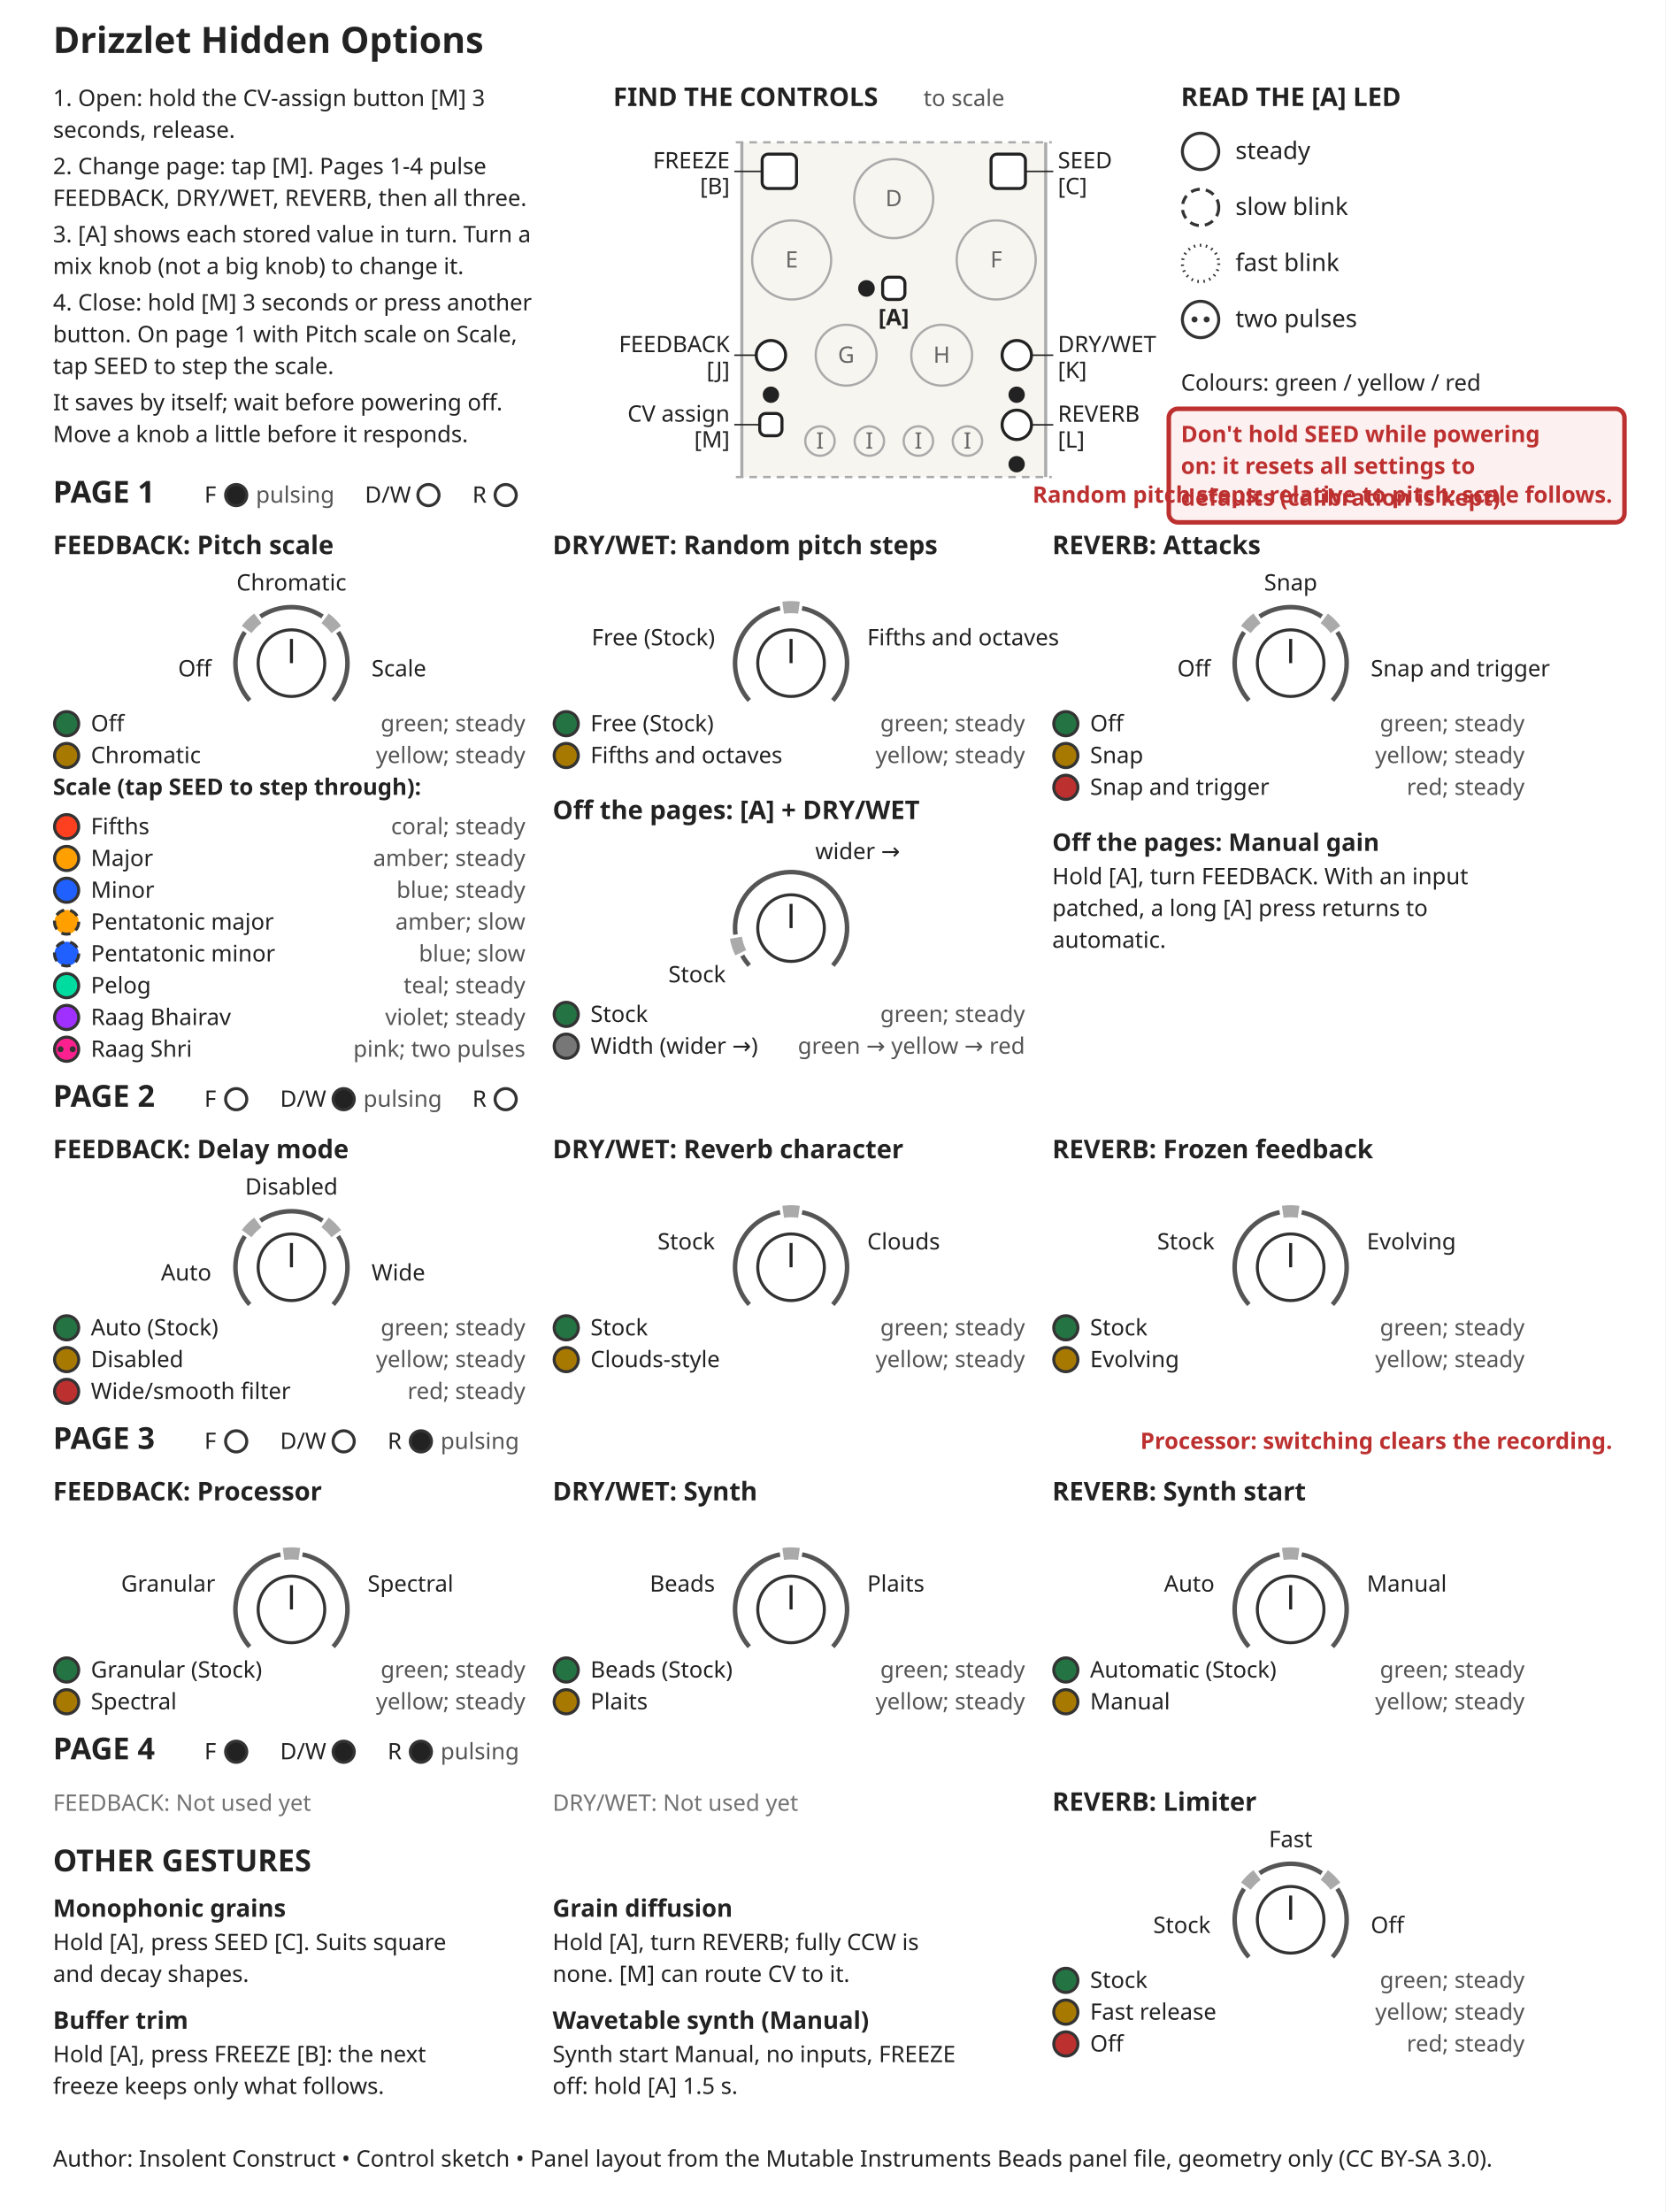
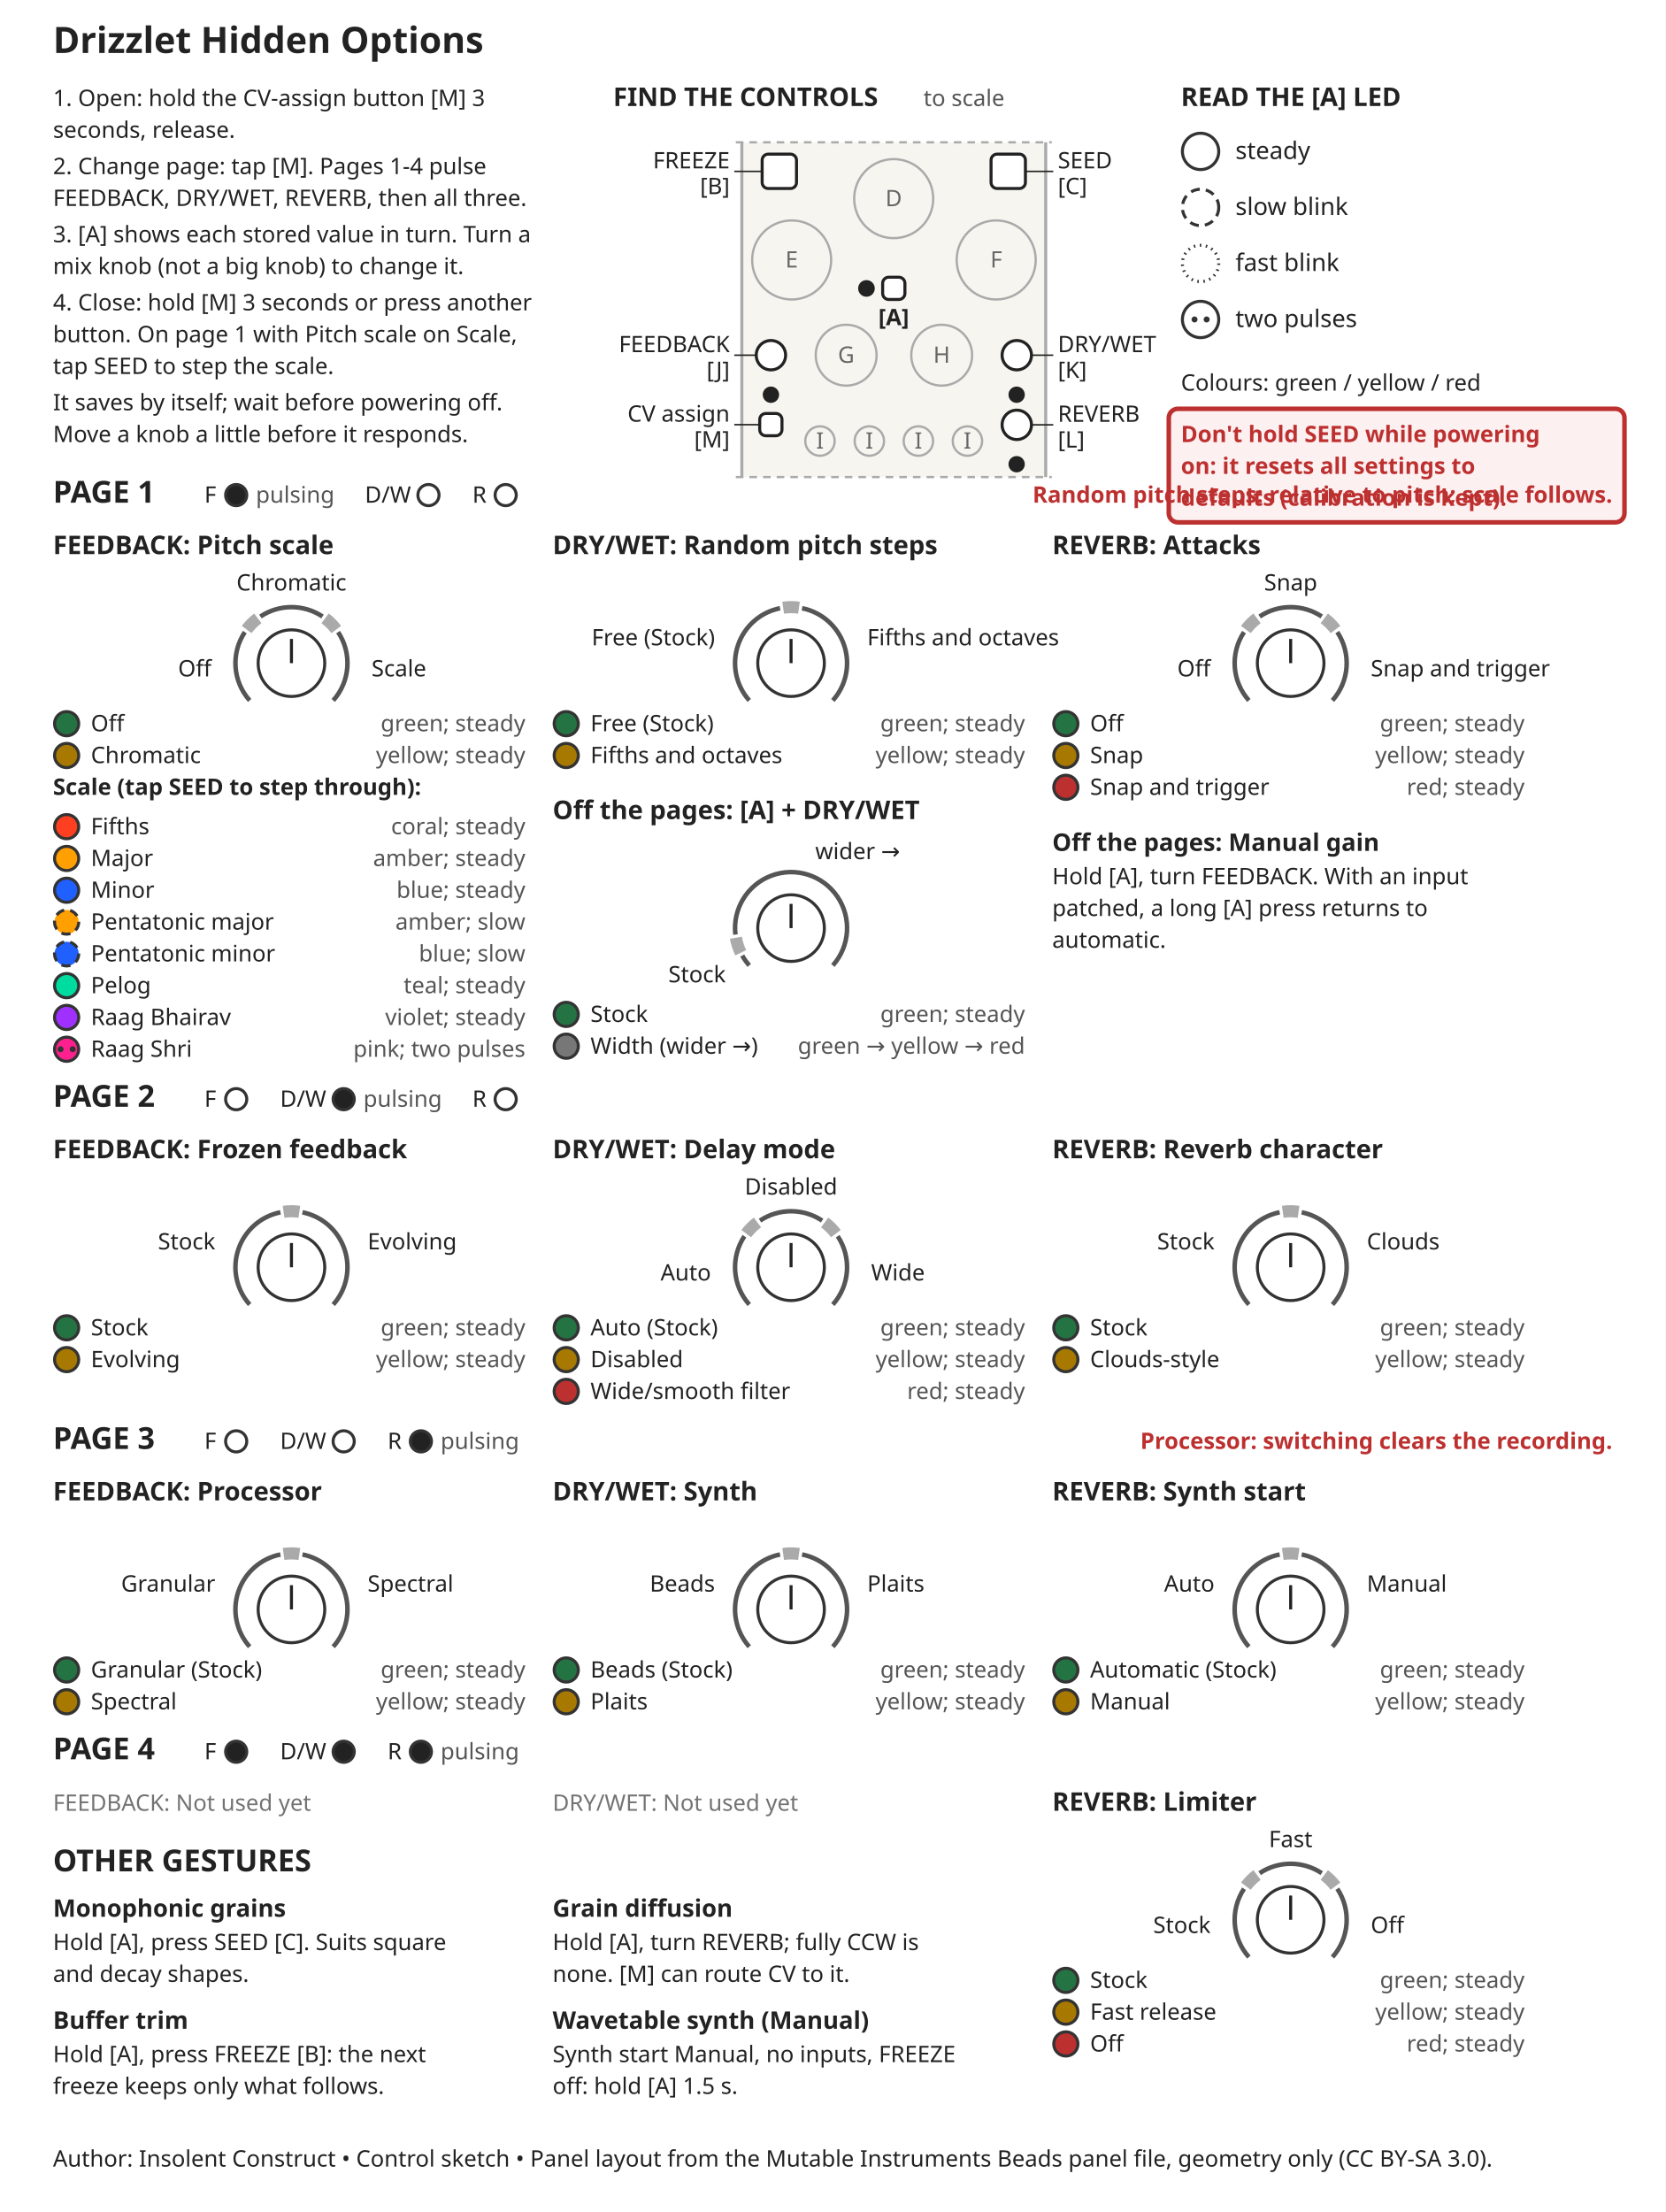
<svg xmlns="http://www.w3.org/2000/svg" width="190mm" height="252.35mm" viewBox="0 0 1100 1461" role="img" aria-labelledby="title desc">
  <rect width="100%" height="100%" fill="white" />
  <g font-family="sans-serif" fill="#222">
    <text x="35" y="35" font-size="24" font-weight="bold" fill="#222" text-anchor="start">Drizzlet Hidden Options</text>
    <text x="35" y="70" font-size="15" font-weight="normal" fill="#222" text-anchor="start">1. Open: hold the CV-assign button [M] 3</text>
    <text x="35" y="91" font-size="15" font-weight="normal" fill="#222" text-anchor="start">seconds, release.</text>
    <text x="35" y="115" font-size="15" font-weight="normal" fill="#222" text-anchor="start">2. Change page: tap [M]. Pages 1-4 pulse</text>
    <text x="35" y="136" font-size="15" font-weight="normal" fill="#222" text-anchor="start">FEEDBACK, DRY/WET, REVERB, then all three.</text>
    <text x="35" y="160" font-size="15" font-weight="normal" fill="#222" text-anchor="start">3. [A] shows each stored value in turn. Turn a</text>
    <text x="35" y="181" font-size="15" font-weight="normal" fill="#222" text-anchor="start">mix knob (not a big knob) to change it.</text>
    <text x="35" y="205" font-size="15" font-weight="normal" fill="#222" text-anchor="start">4. Close: hold [M] 3 seconds or press another</text>
    <text x="35" y="226" font-size="15" font-weight="normal" fill="#222" text-anchor="start">button. On page 1 with Pitch scale on Scale,</text>
    <text x="35" y="247" font-size="15" font-weight="normal" fill="#222" text-anchor="start">tap SEED to step the scale.</text>
    <text x="35" y="271" font-size="15" font-weight="normal" fill="#222" text-anchor="start">It saves by itself; wait before powering off.</text>
    <text x="35" y="292" font-size="15" font-weight="normal" fill="#222" text-anchor="start">Move a knob a little before it responds.</text>
    <text x="405" y="70" font-size="17" font-weight="bold" fill="#222" text-anchor="start">FIND THE CONTROLS</text>
    <text x="610" y="70" font-size="15" font-weight="normal" fill="#555" text-anchor="start">to scale</text>
    <rect x="490.0" y="94.0" width="200.7" height="221.1" fill="#f6f5f0" />
    <line x1="486.0" y1="94.0" x2="694.7" y2="94.0" stroke="#aaa" stroke-width="1.5" stroke-dasharray="5 4" />
    <line x1="486.0" y1="315.1" x2="694.7" y2="315.1" stroke="#aaa" stroke-width="1.5" stroke-dasharray="5 4" />
    <line x1="490.0" y1="94.0" x2="490.0" y2="315.1" stroke="#aaa" stroke-width="2" />
    <line x1="690.7" y1="94.0" x2="690.7" y2="315.1" stroke="#aaa" stroke-width="2" />
    <circle cx="541.6" cy="291.3" r="9.7" fill="none" stroke="#aaa" stroke-width="1.5" />
    <text x="541.6" y="296.3" font-size="15" font-weight="normal" fill="#666" text-anchor="middle">I</text>
    <circle cx="574.2" cy="291.3" r="9.7" fill="none" stroke="#aaa" stroke-width="1.5" />
    <text x="574.2" y="296.3" font-size="15" font-weight="normal" fill="#666" text-anchor="middle">I</text>
    <circle cx="606.6" cy="291.3" r="9.7" fill="none" stroke="#aaa" stroke-width="1.5" />
    <text x="606.6" y="296.3" font-size="15" font-weight="normal" fill="#666" text-anchor="middle">I</text>
    <circle cx="639.0" cy="291.3" r="9.7" fill="none" stroke="#aaa" stroke-width="1.5" />
    <text x="639.0" y="296.3" font-size="15" font-weight="normal" fill="#666" text-anchor="middle">I</text>
    <circle cx="558.9" cy="234.6" r="20.1" fill="none" stroke="#aaa" stroke-width="1.5" />
    <text x="558.9" y="239.6" font-size="15" font-weight="normal" fill="#666" text-anchor="middle">G</text>
    <circle cx="522.9" cy="171.7" r="26.1" fill="none" stroke="#aaa" stroke-width="1.5" />
    <text x="522.9" y="176.7" font-size="15" font-weight="normal" fill="#666" text-anchor="middle">E</text>
    <circle cx="658.0" cy="171.7" r="26.1" fill="none" stroke="#aaa" stroke-width="1.5" />
    <text x="658.0" y="176.7" font-size="15" font-weight="normal" fill="#666" text-anchor="middle">F</text>
    <rect x="583.0" y="183.1" width="14.7" height="14.7" rx="4" fill="white" stroke="#222" stroke-width="2" />
    <circle cx="572.3" cy="190.5" r="4.5" fill="#222" stroke="#222" stroke-width="2" />
    <rect x="501.8" y="273.1" width="14.7" height="14.7" rx="4" fill="white" stroke="#222" stroke-width="2" />
    <circle cx="622.0" cy="234.6" r="20.1" fill="none" stroke="#aaa" stroke-width="1.5" />
    <text x="622.0" y="239.6" font-size="15" font-weight="normal" fill="#666" text-anchor="middle">H</text>
    <circle cx="509.2" cy="234.6" r="9.7" fill="white" stroke="#222" stroke-width="2" />
    <circle cx="671.6" cy="234.6" r="9.7" fill="white" stroke="#222" stroke-width="2" />
    <circle cx="671.6" cy="280.6" r="9.7" fill="white" stroke="#222" stroke-width="2" />
    <circle cx="590.3" cy="131.2" r="26.1" fill="none" stroke="#aaa" stroke-width="1.5" />
    <text x="590.3" y="136.2" font-size="15" font-weight="normal" fill="#666" text-anchor="middle">D</text>
    <rect x="503.4" y="101.8" width="22.7" height="22.7" rx="4" fill="white" stroke="#222" stroke-width="2" />
    <rect x="654.6" y="101.8" width="22.7" height="22.7" rx="4" fill="white" stroke="#222" stroke-width="2" />
    <circle cx="509.2" cy="260.7" r="4.4" fill="#222" stroke="#222" stroke-width="2" />
    <circle cx="671.5" cy="260.7" r="4.4" fill="#222" stroke="#222" stroke-width="2" />
    <circle cx="671.5" cy="306.6" r="4.4" fill="#222" stroke="#222" stroke-width="2" />
    <text x="482.0" y="111.2" font-size="15" font-weight="normal" fill="#222" text-anchor="end">FREEZE</text>
    <text x="482.0" y="128.2" font-size="15" font-weight="normal" fill="#222" text-anchor="end">[B]</text>
    <line x1="485.0" y1="113.2" x2="503.4" y2="113.2" stroke="#222" stroke-width="1" />
    <text x="698.7" y="111.2" font-size="15" font-weight="normal" fill="#222" text-anchor="start">SEED</text>
    <text x="698.7" y="128.2" font-size="15" font-weight="normal" fill="#222" text-anchor="start">[C]</text>
    <line x1="695.7" y1="113.2" x2="677.3" y2="113.2" stroke="#222" stroke-width="1" />
    <text x="590.3" y="214.8" font-size="15" font-weight="bold" fill="#222" text-anchor="middle">[A]</text>
    <text x="482.0" y="232.6" font-size="15" font-weight="normal" fill="#222" text-anchor="end">FEEDBACK</text>
    <text x="482.0" y="249.6" font-size="15" font-weight="normal" fill="#222" text-anchor="end">[J]</text>
    <line x1="485.0" y1="234.6" x2="499.6" y2="234.6" stroke="#222" stroke-width="1" />
    <text x="482.0" y="278.5" font-size="15" font-weight="normal" fill="#222" text-anchor="end">CV assign</text>
    <text x="482.0" y="295.5" font-size="15" font-weight="normal" fill="#222" text-anchor="end">[M]</text>
    <line x1="485.0" y1="280.5" x2="501.8" y2="280.5" stroke="#222" stroke-width="1" />
    <text x="698.7" y="232.6" font-size="15" font-weight="normal" fill="#222" text-anchor="start">DRY/WET</text>
    <text x="698.7" y="249.6" font-size="15" font-weight="normal" fill="#222" text-anchor="start">[K]</text>
    <line x1="695.7" y1="234.6" x2="681.2" y2="234.6" stroke="#222" stroke-width="1" />
    <text x="698.7" y="278.6" font-size="15" font-weight="normal" fill="#222" text-anchor="start">REVERB</text>
    <text x="698.7" y="295.6" font-size="15" font-weight="normal" fill="#222" text-anchor="start">[L]</text>
    <line x1="695.7" y1="280.6" x2="681.2" y2="280.6" stroke="#222" stroke-width="1" />
    <text x="780" y="70" font-size="17" font-weight="bold" fill="#222" text-anchor="start">READ THE [A] LED</text>
    <circle cx="793" cy="100" r="12" fill="white" stroke="#333" stroke-width="2" />
    <text x="816" y="105" font-size="16" font-weight="normal" fill="#222" text-anchor="start">steady</text>
    <circle cx="793" cy="137" r="12" fill="white" stroke="#333" stroke-width="2" stroke-dasharray="6 4" />
    <text x="816" y="142" font-size="16" font-weight="normal" fill="#222" text-anchor="start">slow blink</text>
    <circle cx="793" cy="174" r="12" fill="white" stroke="#333" stroke-width="2" stroke-dasharray="1 3" />
    <text x="816" y="179" font-size="16" font-weight="normal" fill="#222" text-anchor="start">fast blink</text>
    <circle cx="793" cy="211" r="12" fill="white" stroke="#333" stroke-width="2" />
    <circle cx="789" cy="211" r="1" fill="#222" stroke="#333" stroke-width="2" />
    <circle cx="797" cy="211" r="1" fill="#222" stroke="#333" stroke-width="2" />
    <text x="816" y="216" font-size="16" font-weight="normal" fill="#222" text-anchor="start">two pulses</text>
    <text x="780" y="258" font-size="15" font-weight="normal" fill="#222" text-anchor="start">Colours: green / yellow / red</text>
    <rect x="772" y="270" width="301" height="75" rx="6" fill="#fdf0f0" stroke="#bd3030" stroke-width="3" />
    <text x="780" y="292" font-size="15" font-weight="bold" fill="#bd3030" text-anchor="start">Don't hold SEED while powering</text>
    <text x="780" y="313" font-size="15" font-weight="bold" fill="#bd3030" text-anchor="start">on: it resets all settings to</text>
    <text x="780" y="334" font-size="15" font-weight="bold" fill="#bd3030" text-anchor="start">defaults (calibration is kept).</text>
    <text x="35" y="332" font-size="20" font-weight="bold" fill="#222" text-anchor="start">PAGE 1</text>
    <text x="135" y="332" font-size="15" font-weight="normal" fill="#222" text-anchor="start">F</text>
    <circle cx="156" cy="327" r="7" fill="#222" stroke="#333" stroke-width="2" />
    <text x="169" y="332" font-size="15" font-weight="normal" fill="#555" text-anchor="start">pulsing</text>
    <text x="241" y="332" font-size="15" font-weight="normal" fill="#222" text-anchor="start">D/W</text>
    <circle cx="283" cy="327" r="7" fill="white" stroke="#333" stroke-width="2" />
    <text x="312" y="332" font-size="15" font-weight="normal" fill="#222" text-anchor="start">R</text>
    <circle cx="334" cy="327" r="7" fill="white" stroke="#333" stroke-width="2" />
    <text x="1065" y="332" font-size="15" font-weight="bold" fill="#bd3030" text-anchor="end">Random pitch steps: relative to pitch; scale follows.</text>
    <text x="35" y="366" font-size="17" font-weight="bold" fill="#222" text-anchor="start">FEEDBACK: Pitch scale</text>
    <circle cx="192.5" cy="438" r="22" fill="white" stroke="#333" stroke-width="2" />
    <path d="M 192.5 438 v -16" stroke="#222" stroke-width="2" />
    <path d="M 164.900 462.642 A 37 37 0 0 1 161.703 417.492" fill="none" stroke="#555" stroke-width="3" />
    <text x="139.63" y="446.74" font-size="15" font-weight="normal" fill="#222" text-anchor="end">Off</text>
    <path d="M 171.992 407.203 A 37 37 0 0 1 213.008 407.203" fill="none" stroke="#555" stroke-width="3" />
    <text x="192.5" y="390.0" font-size="15" font-weight="normal" fill="#222" text-anchor="middle">Chromatic</text>
    <path d="M 223.297 417.492 A 37 37 0 0 1 220.100 462.642" fill="none" stroke="#555" stroke-width="3" />
    <text x="245.37" y="446.74" font-size="15" font-weight="normal" fill="#222" text-anchor="start">Scale</text>
    <path d="M 162.912 415.784 A 37 37 0 0 1 170.284 408.412" fill="none" stroke="#aaa" stroke-width="8" />
    <path d="M 214.716 408.412 A 37 37 0 0 1 222.088 415.784" fill="none" stroke="#aaa" stroke-width="8" />
    <circle cx="44" cy="478" r="8" fill="#247443" stroke="#333" stroke-width="2" />
    <text x="60" y="483" font-size="15" font-weight="normal" fill="#222" text-anchor="start">Off</text>
    <text x="347" y="483" font-size="15" font-weight="normal" fill="#555" text-anchor="end">green; steady</text>
    <circle cx="44" cy="499" r="8" fill="#a87900" stroke="#333" stroke-width="2" />
    <text x="60" y="504" font-size="15" font-weight="normal" fill="#222" text-anchor="start">Chromatic</text>
    <text x="347" y="504" font-size="15" font-weight="normal" fill="#555" text-anchor="end">yellow; steady</text>
    <text x="35" y="525" font-size="15" font-weight="bold" fill="#222" text-anchor="start">Scale (tap SEED to step through):</text>
    <circle cx="44" cy="546" r="8" fill="#ff4020" stroke="#333" stroke-width="2" />
    <text x="60" y="551" font-size="15" font-weight="normal" fill="#222" text-anchor="start">Fifths</text>
    <text x="347" y="551" font-size="15" font-weight="normal" fill="#555" text-anchor="end">coral; steady</text>
    <circle cx="44" cy="567" r="8" fill="#ffa000" stroke="#333" stroke-width="2" />
    <text x="60" y="572" font-size="15" font-weight="normal" fill="#222" text-anchor="start">Major</text>
    <text x="347" y="572" font-size="15" font-weight="normal" fill="#555" text-anchor="end">amber; steady</text>
    <circle cx="44" cy="588" r="8" fill="#2060ff" stroke="#333" stroke-width="2" />
    <text x="60" y="593" font-size="15" font-weight="normal" fill="#222" text-anchor="start">Minor</text>
    <text x="347" y="593" font-size="15" font-weight="normal" fill="#555" text-anchor="end">blue; steady</text>
    <circle cx="44" cy="609" r="8" fill="#ffa000" stroke="#333" stroke-width="2" stroke-dasharray="6 4" />
    <text x="60" y="614" font-size="15" font-weight="normal" fill="#222" text-anchor="start">Pentatonic major</text>
    <text x="347" y="614" font-size="15" font-weight="normal" fill="#555" text-anchor="end">amber; slow</text>
    <circle cx="44" cy="630" r="8" fill="#2060ff" stroke="#333" stroke-width="2" stroke-dasharray="6 4" />
    <text x="60" y="635" font-size="15" font-weight="normal" fill="#222" text-anchor="start">Pentatonic minor</text>
    <text x="347" y="635" font-size="15" font-weight="normal" fill="#555" text-anchor="end">blue; slow</text>
    <circle cx="44" cy="651" r="8" fill="#00dca0" stroke="#333" stroke-width="2" />
    <text x="60" y="656" font-size="15" font-weight="normal" fill="#222" text-anchor="start">Pelog</text>
    <text x="347" y="656" font-size="15" font-weight="normal" fill="#555" text-anchor="end">teal; steady</text>
    <circle cx="44" cy="672" r="8" fill="#a030ff" stroke="#333" stroke-width="2" />
    <text x="60" y="677" font-size="15" font-weight="normal" fill="#222" text-anchor="start">Raag Bhairav</text>
    <text x="347" y="677" font-size="15" font-weight="normal" fill="#555" text-anchor="end">violet; steady</text>
    <circle cx="44" cy="693" r="8" fill="#ff2090" stroke="#333" stroke-width="2" />
    <circle cx="40" cy="693" r="1" fill="#222" stroke="#333" stroke-width="2" />
    <circle cx="48" cy="693" r="1" fill="#222" stroke="#333" stroke-width="2" />
    <text x="60" y="698" font-size="15" font-weight="normal" fill="#222" text-anchor="start">Raag Shri</text>
    <text x="347" y="698" font-size="15" font-weight="normal" fill="#555" text-anchor="end">pink; two pulses</text>
    <text x="365" y="366" font-size="17" font-weight="bold" fill="#222" text-anchor="start">DRY/WET: Random pitch steps</text>
    <circle cx="522.5" cy="438" r="22" fill="white" stroke="#333" stroke-width="2" />
    <path d="M 522.5 438 v -16" stroke="#222" stroke-width="2" />
    <path d="M 494.900 462.642 A 37 37 0 0 1 515.225 401.722" fill="none" stroke="#555" stroke-width="3" />
    <text x="472.22" y="426.23" font-size="15" font-weight="normal" fill="#222" text-anchor="end">Free (Stock)</text>
    <path d="M 529.775 401.722 A 37 37 0 0 1 550.100 462.642" fill="none" stroke="#555" stroke-width="3" />
    <text x="572.78" y="426.23" font-size="15" font-weight="normal" fill="#222" text-anchor="start">Fifths and octaves</text>
    <path d="M 517.287 401.369 A 37 37 0 0 1 527.713 401.369" fill="none" stroke="#aaa" stroke-width="8" />
    <circle cx="374" cy="478" r="8" fill="#247443" stroke="#333" stroke-width="2" />
    <text x="390" y="483" font-size="15" font-weight="normal" fill="#222" text-anchor="start">Free (Stock)</text>
    <text x="677" y="483" font-size="15" font-weight="normal" fill="#555" text-anchor="end">green; steady</text>
    <circle cx="374" cy="499" r="8" fill="#a87900" stroke="#333" stroke-width="2" />
    <text x="390" y="504" font-size="15" font-weight="normal" fill="#222" text-anchor="start">Fifths and octaves</text>
    <text x="677" y="504" font-size="15" font-weight="normal" fill="#555" text-anchor="end">yellow; steady</text>
    <text x="695" y="366" font-size="17" font-weight="bold" fill="#222" text-anchor="start">REVERB: Attacks</text>
    <circle cx="852.5" cy="438" r="22" fill="white" stroke="#333" stroke-width="2" />
    <path d="M 852.5 438 v -16" stroke="#222" stroke-width="2" />
    <path d="M 824.900 462.642 A 37 37 0 0 1 821.703 417.492" fill="none" stroke="#555" stroke-width="3" />
    <text x="799.63" y="446.74" font-size="15" font-weight="normal" fill="#222" text-anchor="end">Off</text>
    <path d="M 831.992 407.203 A 37 37 0 0 1 873.008 407.203" fill="none" stroke="#555" stroke-width="3" />
    <text x="852.5" y="390.0" font-size="15" font-weight="normal" fill="#222" text-anchor="middle">Snap</text>
    <path d="M 883.297 417.492 A 37 37 0 0 1 880.100 462.642" fill="none" stroke="#555" stroke-width="3" />
    <text x="905.37" y="446.74" font-size="15" font-weight="normal" fill="#222" text-anchor="start">Snap and trigger</text>
    <path d="M 822.912 415.784 A 37 37 0 0 1 830.284 408.412" fill="none" stroke="#aaa" stroke-width="8" />
    <path d="M 874.716 408.412 A 37 37 0 0 1 882.088 415.784" fill="none" stroke="#aaa" stroke-width="8" />
    <circle cx="704" cy="478" r="8" fill="#247443" stroke="#333" stroke-width="2" />
    <text x="720" y="483" font-size="15" font-weight="normal" fill="#222" text-anchor="start">Off</text>
    <text x="1007" y="483" font-size="15" font-weight="normal" fill="#555" text-anchor="end">green; steady</text>
    <circle cx="704" cy="499" r="8" fill="#a87900" stroke="#333" stroke-width="2" />
    <text x="720" y="504" font-size="15" font-weight="normal" fill="#222" text-anchor="start">Snap</text>
    <text x="1007" y="504" font-size="15" font-weight="normal" fill="#555" text-anchor="end">yellow; steady</text>
    <circle cx="704" cy="520" r="8" fill="#bd3030" stroke="#333" stroke-width="2" />
    <text x="720" y="525" font-size="15" font-weight="normal" fill="#222" text-anchor="start">Snap and trigger</text>
    <text x="1007" y="525" font-size="15" font-weight="normal" fill="#555" text-anchor="end">red; steady</text>
    <text x="365" y="541" font-size="17" font-weight="bold" fill="#222" text-anchor="start">Off the pages: [A] + DRY/WET</text>
    <circle cx="522.5" cy="613" r="22" fill="white" stroke="#333" stroke-width="2" />
    <path d="M 522.5 613 v -16" stroke="#222" stroke-width="2" />
    <path d="M 494.900 637.642 A 37 37 0 0 1 490.246 631.130" fill="none" stroke="#555" stroke-width="3" />
    <text x="479.38" y="648.81" font-size="15" font-weight="normal" fill="#222" text-anchor="end">Stock</text>
    <path d="M 485.750 617.291 A 37 37 0 1 1 550.100 637.642" fill="none" stroke="#555" stroke-width="3" />
    <text x="538.48" y="567.47" font-size="15" font-weight="normal" fill="#222" text-anchor="start">wider →</text>
    <path d="M 489.273 629.278 A 37 37 0 0 1 486.051 619.361" fill="none" stroke="#aaa" stroke-width="8" />
    <circle cx="374" cy="670" r="8" fill="#247443" stroke="#333" stroke-width="2" />
    <text x="390" y="675" font-size="15" font-weight="normal" fill="#222" text-anchor="start">Stock</text>
    <text x="677" y="675" font-size="15" font-weight="normal" fill="#555" text-anchor="end">green; steady</text>
    <circle cx="374" cy="691" r="8" fill="#777" stroke="#333" stroke-width="2" />
    <text x="390" y="696" font-size="15" font-weight="normal" fill="#222" text-anchor="start">Width (wider →)</text>
    <text x="677" y="696" font-size="15" font-weight="normal" fill="#555" text-anchor="end">green → yellow → red</text>
    <text x="695" y="562" font-size="16" font-weight="bold" fill="#222" text-anchor="start">Off the pages: Manual gain</text>
    <text x="695" y="584" font-size="15" font-weight="normal" fill="#222" text-anchor="start">Hold [A], turn FEEDBACK. With an input</text>
    <text x="695" y="605" font-size="15" font-weight="normal" fill="#222" text-anchor="start">patched, a long [A] press returns to</text>
    <text x="695" y="626" font-size="15" font-weight="normal" fill="#222" text-anchor="start">automatic.</text>
    <text x="35" y="731" font-size="20" font-weight="bold" fill="#222" text-anchor="start">PAGE 2</text>
    <text x="135" y="731" font-size="15" font-weight="normal" fill="#222" text-anchor="start">F</text>
    <circle cx="156" cy="726" r="7" fill="white" stroke="#333" stroke-width="2" />
    <text x="185" y="731" font-size="15" font-weight="normal" fill="#222" text-anchor="start">D/W</text>
    <circle cx="227" cy="726" r="7" fill="#222" stroke="#333" stroke-width="2" />
    <text x="240" y="731" font-size="15" font-weight="normal" fill="#555" text-anchor="start">pulsing</text>
    <text x="312" y="731" font-size="15" font-weight="normal" fill="#222" text-anchor="start">R</text>
    <circle cx="334" cy="726" r="7" fill="white" stroke="#333" stroke-width="2" />
-     <text x="35" y="765" font-size="17" font-weight="bold" fill="#222" text-anchor="start">FEEDBACK: Delay mode</text>
+     <text x="35" y="765" font-size="17" font-weight="bold" fill="#222" text-anchor="start">FEEDBACK: Frozen feedback</text>
    <circle cx="192.5" cy="837" r="22" fill="white" stroke="#333" stroke-width="2" />
    <path d="M 192.5 837 v -16" stroke="#222" stroke-width="2" />
-     <path d="M 164.900 861.642 A 37 37 0 0 1 161.703 816.492" fill="none" stroke="#555" stroke-width="3" />
-     <text x="139.63" y="845.74" font-size="15" font-weight="normal" fill="#222" text-anchor="end">Auto</text>
-     <path d="M 171.992 806.203 A 37 37 0 0 1 213.008 806.203" fill="none" stroke="#555" stroke-width="3" />
-     <text x="192.5" y="789.0" font-size="15" font-weight="normal" fill="#222" text-anchor="middle">Disabled</text>
-     <path d="M 223.297 816.492 A 37 37 0 0 1 220.100 861.642" fill="none" stroke="#555" stroke-width="3" />
-     <text x="245.37" y="845.74" font-size="15" font-weight="normal" fill="#222" text-anchor="start">Wide</text>
-     <path d="M 162.912 814.784 A 37 37 0 0 1 170.284 807.412" fill="none" stroke="#aaa" stroke-width="8" />
-     <path d="M 214.716 807.412 A 37 37 0 0 1 222.088 814.784" fill="none" stroke="#aaa" stroke-width="8" />
+     <path d="M 164.900 861.642 A 37 37 0 0 1 185.225 800.722" fill="none" stroke="#555" stroke-width="3" />
+     <text x="142.22" y="825.23" font-size="15" font-weight="normal" fill="#222" text-anchor="end">Stock</text>
+     <path d="M 199.775 800.722 A 37 37 0 0 1 220.100 861.642" fill="none" stroke="#555" stroke-width="3" />
+     <text x="242.78" y="825.23" font-size="15" font-weight="normal" fill="#222" text-anchor="start">Evolving</text>
+     <path d="M 187.287 800.369 A 37 37 0 0 1 197.713 800.369" fill="none" stroke="#aaa" stroke-width="8" />
    <circle cx="44" cy="877" r="8" fill="#247443" stroke="#333" stroke-width="2" />
-     <text x="60" y="882" font-size="15" font-weight="normal" fill="#222" text-anchor="start">Auto (Stock)</text>
+     <text x="60" y="882" font-size="15" font-weight="normal" fill="#222" text-anchor="start">Stock</text>
    <text x="347" y="882" font-size="15" font-weight="normal" fill="#555" text-anchor="end">green; steady</text>
    <circle cx="44" cy="898" r="8" fill="#a87900" stroke="#333" stroke-width="2" />
-     <text x="60" y="903" font-size="15" font-weight="normal" fill="#222" text-anchor="start">Disabled</text>
+     <text x="60" y="903" font-size="15" font-weight="normal" fill="#222" text-anchor="start">Evolving</text>
    <text x="347" y="903" font-size="15" font-weight="normal" fill="#555" text-anchor="end">yellow; steady</text>
-     <circle cx="44" cy="919" r="8" fill="#bd3030" stroke="#333" stroke-width="2" />
-     <text x="60" y="924" font-size="15" font-weight="normal" fill="#222" text-anchor="start">Wide/smooth filter</text>
-     <text x="347" y="924" font-size="15" font-weight="normal" fill="#555" text-anchor="end">red; steady</text>
-     <text x="365" y="765" font-size="17" font-weight="bold" fill="#222" text-anchor="start">DRY/WET: Reverb character</text>
+     <text x="365" y="765" font-size="17" font-weight="bold" fill="#222" text-anchor="start">DRY/WET: Delay mode</text>
    <circle cx="522.5" cy="837" r="22" fill="white" stroke="#333" stroke-width="2" />
    <path d="M 522.5 837 v -16" stroke="#222" stroke-width="2" />
-     <path d="M 494.900 861.642 A 37 37 0 0 1 515.225 800.722" fill="none" stroke="#555" stroke-width="3" />
-     <text x="472.22" y="825.23" font-size="15" font-weight="normal" fill="#222" text-anchor="end">Stock</text>
-     <path d="M 529.775 800.722 A 37 37 0 0 1 550.100 861.642" fill="none" stroke="#555" stroke-width="3" />
-     <text x="572.78" y="825.23" font-size="15" font-weight="normal" fill="#222" text-anchor="start">Clouds</text>
-     <path d="M 517.287 800.369 A 37 37 0 0 1 527.713 800.369" fill="none" stroke="#aaa" stroke-width="8" />
+     <path d="M 494.900 861.642 A 37 37 0 0 1 491.703 816.492" fill="none" stroke="#555" stroke-width="3" />
+     <text x="469.63" y="845.74" font-size="15" font-weight="normal" fill="#222" text-anchor="end">Auto</text>
+     <path d="M 501.992 806.203 A 37 37 0 0 1 543.008 806.203" fill="none" stroke="#555" stroke-width="3" />
+     <text x="522.5" y="789.0" font-size="15" font-weight="normal" fill="#222" text-anchor="middle">Disabled</text>
+     <path d="M 553.297 816.492 A 37 37 0 0 1 550.100 861.642" fill="none" stroke="#555" stroke-width="3" />
+     <text x="575.37" y="845.74" font-size="15" font-weight="normal" fill="#222" text-anchor="start">Wide</text>
+     <path d="M 492.912 814.784 A 37 37 0 0 1 500.284 807.412" fill="none" stroke="#aaa" stroke-width="8" />
+     <path d="M 544.716 807.412 A 37 37 0 0 1 552.088 814.784" fill="none" stroke="#aaa" stroke-width="8" />
    <circle cx="374" cy="877" r="8" fill="#247443" stroke="#333" stroke-width="2" />
-     <text x="390" y="882" font-size="15" font-weight="normal" fill="#222" text-anchor="start">Stock</text>
+     <text x="390" y="882" font-size="15" font-weight="normal" fill="#222" text-anchor="start">Auto (Stock)</text>
    <text x="677" y="882" font-size="15" font-weight="normal" fill="#555" text-anchor="end">green; steady</text>
    <circle cx="374" cy="898" r="8" fill="#a87900" stroke="#333" stroke-width="2" />
-     <text x="390" y="903" font-size="15" font-weight="normal" fill="#222" text-anchor="start">Clouds-style</text>
+     <text x="390" y="903" font-size="15" font-weight="normal" fill="#222" text-anchor="start">Disabled</text>
    <text x="677" y="903" font-size="15" font-weight="normal" fill="#555" text-anchor="end">yellow; steady</text>
-     <text x="695" y="765" font-size="17" font-weight="bold" fill="#222" text-anchor="start">REVERB: Frozen feedback</text>
+     <circle cx="374" cy="919" r="8" fill="#bd3030" stroke="#333" stroke-width="2" />
+     <text x="390" y="924" font-size="15" font-weight="normal" fill="#222" text-anchor="start">Wide/smooth filter</text>
+     <text x="677" y="924" font-size="15" font-weight="normal" fill="#555" text-anchor="end">red; steady</text>
+     <text x="695" y="765" font-size="17" font-weight="bold" fill="#222" text-anchor="start">REVERB: Reverb character</text>
    <circle cx="852.5" cy="837" r="22" fill="white" stroke="#333" stroke-width="2" />
    <path d="M 852.5 837 v -16" stroke="#222" stroke-width="2" />
    <path d="M 824.900 861.642 A 37 37 0 0 1 845.225 800.722" fill="none" stroke="#555" stroke-width="3" />
    <text x="802.22" y="825.23" font-size="15" font-weight="normal" fill="#222" text-anchor="end">Stock</text>
    <path d="M 859.775 800.722 A 37 37 0 0 1 880.100 861.642" fill="none" stroke="#555" stroke-width="3" />
-     <text x="902.78" y="825.23" font-size="15" font-weight="normal" fill="#222" text-anchor="start">Evolving</text>
+     <text x="902.78" y="825.23" font-size="15" font-weight="normal" fill="#222" text-anchor="start">Clouds</text>
    <path d="M 847.287 800.369 A 37 37 0 0 1 857.713 800.369" fill="none" stroke="#aaa" stroke-width="8" />
    <circle cx="704" cy="877" r="8" fill="#247443" stroke="#333" stroke-width="2" />
    <text x="720" y="882" font-size="15" font-weight="normal" fill="#222" text-anchor="start">Stock</text>
    <text x="1007" y="882" font-size="15" font-weight="normal" fill="#555" text-anchor="end">green; steady</text>
    <circle cx="704" cy="898" r="8" fill="#a87900" stroke="#333" stroke-width="2" />
-     <text x="720" y="903" font-size="15" font-weight="normal" fill="#222" text-anchor="start">Evolving</text>
+     <text x="720" y="903" font-size="15" font-weight="normal" fill="#222" text-anchor="start">Clouds-style</text>
    <text x="1007" y="903" font-size="15" font-weight="normal" fill="#555" text-anchor="end">yellow; steady</text>
    <text x="35" y="957" font-size="20" font-weight="bold" fill="#222" text-anchor="start">PAGE 3</text>
    <text x="135" y="957" font-size="15" font-weight="normal" fill="#222" text-anchor="start">F</text>
    <circle cx="156" cy="952" r="7" fill="white" stroke="#333" stroke-width="2" />
    <text x="185" y="957" font-size="15" font-weight="normal" fill="#222" text-anchor="start">D/W</text>
    <circle cx="227" cy="952" r="7" fill="white" stroke="#333" stroke-width="2" />
    <text x="256" y="957" font-size="15" font-weight="normal" fill="#222" text-anchor="start">R</text>
    <circle cx="278" cy="952" r="7" fill="#222" stroke="#333" stroke-width="2" />
    <text x="291" y="957" font-size="15" font-weight="normal" fill="#555" text-anchor="start">pulsing</text>
    <text x="1065" y="957" font-size="15" font-weight="bold" fill="#bd3030" text-anchor="end">Processor: switching clears the recording.</text>
    <text x="35" y="991" font-size="17" font-weight="bold" fill="#222" text-anchor="start">FEEDBACK: Processor</text>
    <circle cx="192.5" cy="1063" r="22" fill="white" stroke="#333" stroke-width="2" />
    <path d="M 192.5 1063 v -16" stroke="#222" stroke-width="2" />
    <path d="M 164.900 1087.642 A 37 37 0 0 1 185.225 1026.722" fill="none" stroke="#555" stroke-width="3" />
    <text x="142.22" y="1051.23" font-size="15" font-weight="normal" fill="#222" text-anchor="end">Granular</text>
    <path d="M 199.775 1026.722 A 37 37 0 0 1 220.100 1087.642" fill="none" stroke="#555" stroke-width="3" />
    <text x="242.78" y="1051.23" font-size="15" font-weight="normal" fill="#222" text-anchor="start">Spectral</text>
    <path d="M 187.287 1026.369 A 37 37 0 0 1 197.713 1026.369" fill="none" stroke="#aaa" stroke-width="8" />
    <circle cx="44" cy="1103" r="8" fill="#247443" stroke="#333" stroke-width="2" />
    <text x="60" y="1108" font-size="15" font-weight="normal" fill="#222" text-anchor="start">Granular (Stock)</text>
    <text x="347" y="1108" font-size="15" font-weight="normal" fill="#555" text-anchor="end">green; steady</text>
    <circle cx="44" cy="1124" r="8" fill="#a87900" stroke="#333" stroke-width="2" />
    <text x="60" y="1129" font-size="15" font-weight="normal" fill="#222" text-anchor="start">Spectral</text>
    <text x="347" y="1129" font-size="15" font-weight="normal" fill="#555" text-anchor="end">yellow; steady</text>
    <text x="365" y="991" font-size="17" font-weight="bold" fill="#222" text-anchor="start">DRY/WET: Synth</text>
    <circle cx="522.5" cy="1063" r="22" fill="white" stroke="#333" stroke-width="2" />
    <path d="M 522.5 1063 v -16" stroke="#222" stroke-width="2" />
    <path d="M 494.900 1087.642 A 37 37 0 0 1 515.225 1026.722" fill="none" stroke="#555" stroke-width="3" />
    <text x="472.22" y="1051.23" font-size="15" font-weight="normal" fill="#222" text-anchor="end">Beads</text>
    <path d="M 529.775 1026.722 A 37 37 0 0 1 550.100 1087.642" fill="none" stroke="#555" stroke-width="3" />
    <text x="572.78" y="1051.23" font-size="15" font-weight="normal" fill="#222" text-anchor="start">Plaits</text>
    <path d="M 517.287 1026.369 A 37 37 0 0 1 527.713 1026.369" fill="none" stroke="#aaa" stroke-width="8" />
    <circle cx="374" cy="1103" r="8" fill="#247443" stroke="#333" stroke-width="2" />
    <text x="390" y="1108" font-size="15" font-weight="normal" fill="#222" text-anchor="start">Beads (Stock)</text>
    <text x="677" y="1108" font-size="15" font-weight="normal" fill="#555" text-anchor="end">green; steady</text>
    <circle cx="374" cy="1124" r="8" fill="#a87900" stroke="#333" stroke-width="2" />
    <text x="390" y="1129" font-size="15" font-weight="normal" fill="#222" text-anchor="start">Plaits</text>
    <text x="677" y="1129" font-size="15" font-weight="normal" fill="#555" text-anchor="end">yellow; steady</text>
    <text x="695" y="991" font-size="17" font-weight="bold" fill="#222" text-anchor="start">REVERB: Synth start</text>
    <circle cx="852.5" cy="1063" r="22" fill="white" stroke="#333" stroke-width="2" />
    <path d="M 852.5 1063 v -16" stroke="#222" stroke-width="2" />
    <path d="M 824.900 1087.642 A 37 37 0 0 1 845.225 1026.722" fill="none" stroke="#555" stroke-width="3" />
    <text x="802.22" y="1051.23" font-size="15" font-weight="normal" fill="#222" text-anchor="end">Auto</text>
    <path d="M 859.775 1026.722 A 37 37 0 0 1 880.100 1087.642" fill="none" stroke="#555" stroke-width="3" />
    <text x="902.78" y="1051.23" font-size="15" font-weight="normal" fill="#222" text-anchor="start">Manual</text>
    <path d="M 847.287 1026.369 A 37 37 0 0 1 857.713 1026.369" fill="none" stroke="#aaa" stroke-width="8" />
    <circle cx="704" cy="1103" r="8" fill="#247443" stroke="#333" stroke-width="2" />
    <text x="720" y="1108" font-size="15" font-weight="normal" fill="#222" text-anchor="start">Automatic (Stock)</text>
    <text x="1007" y="1108" font-size="15" font-weight="normal" fill="#555" text-anchor="end">green; steady</text>
    <circle cx="704" cy="1124" r="8" fill="#a87900" stroke="#333" stroke-width="2" />
    <text x="720" y="1129" font-size="15" font-weight="normal" fill="#222" text-anchor="start">Manual</text>
    <text x="1007" y="1129" font-size="15" font-weight="normal" fill="#555" text-anchor="end">yellow; steady</text>
    <text x="35" y="1162" font-size="20" font-weight="bold" fill="#222" text-anchor="start">PAGE 4</text>
    <text x="135" y="1162" font-size="15" font-weight="normal" fill="#222" text-anchor="start">F</text>
    <circle cx="156" cy="1157" r="7" fill="#222" stroke="#333" stroke-width="2" />
    <text x="185" y="1162" font-size="15" font-weight="normal" fill="#222" text-anchor="start">D/W</text>
    <circle cx="227" cy="1157" r="7" fill="#222" stroke="#333" stroke-width="2" />
    <text x="256" y="1162" font-size="15" font-weight="normal" fill="#222" text-anchor="start">R</text>
    <circle cx="278" cy="1157" r="7" fill="#222" stroke="#333" stroke-width="2" />
    <text x="291" y="1162" font-size="15" font-weight="normal" fill="#555" text-anchor="start">pulsing</text>
    <text x="35" y="1196" font-size="15" font-weight="normal" fill="#737373" text-anchor="start">FEEDBACK: Not used yet</text>
    <text x="365" y="1196" font-size="15" font-weight="normal" fill="#737373" text-anchor="start">DRY/WET: Not used yet</text>
    <text x="695" y="1196" font-size="17" font-weight="bold" fill="#222" text-anchor="start">REVERB: Limiter</text>
    <circle cx="852.5" cy="1268" r="22" fill="white" stroke="#333" stroke-width="2" />
    <path d="M 852.5 1268 v -16" stroke="#222" stroke-width="2" />
    <path d="M 824.900 1292.642 A 37 37 0 0 1 821.703 1247.492" fill="none" stroke="#555" stroke-width="3" />
    <text x="799.63" y="1276.74" font-size="15" font-weight="normal" fill="#222" text-anchor="end">Stock</text>
    <path d="M 831.992 1237.203 A 37 37 0 0 1 873.008 1237.203" fill="none" stroke="#555" stroke-width="3" />
    <text x="852.5" y="1220.0" font-size="15" font-weight="normal" fill="#222" text-anchor="middle">Fast</text>
    <path d="M 883.297 1247.492 A 37 37 0 0 1 880.100 1292.642" fill="none" stroke="#555" stroke-width="3" />
    <text x="905.37" y="1276.74" font-size="15" font-weight="normal" fill="#222" text-anchor="start">Off</text>
    <path d="M 822.912 1245.784 A 37 37 0 0 1 830.284 1238.412" fill="none" stroke="#aaa" stroke-width="8" />
    <path d="M 874.716 1238.412 A 37 37 0 0 1 882.088 1245.784" fill="none" stroke="#aaa" stroke-width="8" />
    <circle cx="704" cy="1308" r="8" fill="#247443" stroke="#333" stroke-width="2" />
    <text x="720" y="1313" font-size="15" font-weight="normal" fill="#222" text-anchor="start">Stock</text>
    <text x="1007" y="1313" font-size="15" font-weight="normal" fill="#555" text-anchor="end">green; steady</text>
    <circle cx="704" cy="1329" r="8" fill="#a87900" stroke="#333" stroke-width="2" />
    <text x="720" y="1334" font-size="15" font-weight="normal" fill="#222" text-anchor="start">Fast release</text>
    <text x="1007" y="1334" font-size="15" font-weight="normal" fill="#555" text-anchor="end">yellow; steady</text>
    <circle cx="704" cy="1350" r="8" fill="#bd3030" stroke="#333" stroke-width="2" />
    <text x="720" y="1355" font-size="15" font-weight="normal" fill="#222" text-anchor="start">Off</text>
    <text x="1007" y="1355" font-size="15" font-weight="normal" fill="#555" text-anchor="end">red; steady</text>
    <text x="35" y="1236" font-size="20" font-weight="bold" fill="#222" text-anchor="start">OTHER GESTURES</text>
    <text x="35" y="1266" font-size="16" font-weight="bold" fill="#222" text-anchor="start">Monophonic grains</text>
    <text x="35" y="1288" font-size="15" font-weight="normal" fill="#222" text-anchor="start">Hold [A], press SEED [C]. Suits square</text>
    <text x="35" y="1309" font-size="15" font-weight="normal" fill="#222" text-anchor="start">and decay shapes.</text>
    <text x="35" y="1340" font-size="16" font-weight="bold" fill="#222" text-anchor="start">Buffer trim</text>
    <text x="35" y="1362" font-size="15" font-weight="normal" fill="#222" text-anchor="start">Hold [A], press FREEZE [B]: the next</text>
    <text x="35" y="1383" font-size="15" font-weight="normal" fill="#222" text-anchor="start">freeze keeps only what follows.</text>
    <text x="365" y="1266" font-size="16" font-weight="bold" fill="#222" text-anchor="start">Grain diffusion</text>
    <text x="365" y="1288" font-size="15" font-weight="normal" fill="#222" text-anchor="start">Hold [A], turn REVERB; fully CCW is</text>
    <text x="365" y="1309" font-size="15" font-weight="normal" fill="#222" text-anchor="start">none. [M] can route CV to it.</text>
    <text x="365" y="1340" font-size="16" font-weight="bold" fill="#222" text-anchor="start">Wavetable synth (Manual)</text>
    <text x="365" y="1362" font-size="15" font-weight="normal" fill="#222" text-anchor="start">Synth start Manual, no inputs, FREEZE</text>
    <text x="365" y="1383" font-size="15" font-weight="normal" fill="#222" text-anchor="start">off: hold [A] 1.5 s.</text>
    <text x="35" y="1431" font-size="15" font-weight="normal" fill="#222" text-anchor="start">Author: Insolent Construct • Control sketch • Panel layout from the Mutable Instruments Beads panel file, geometry only (CC BY-SA 3.0).</text>
  </g>
</svg>
